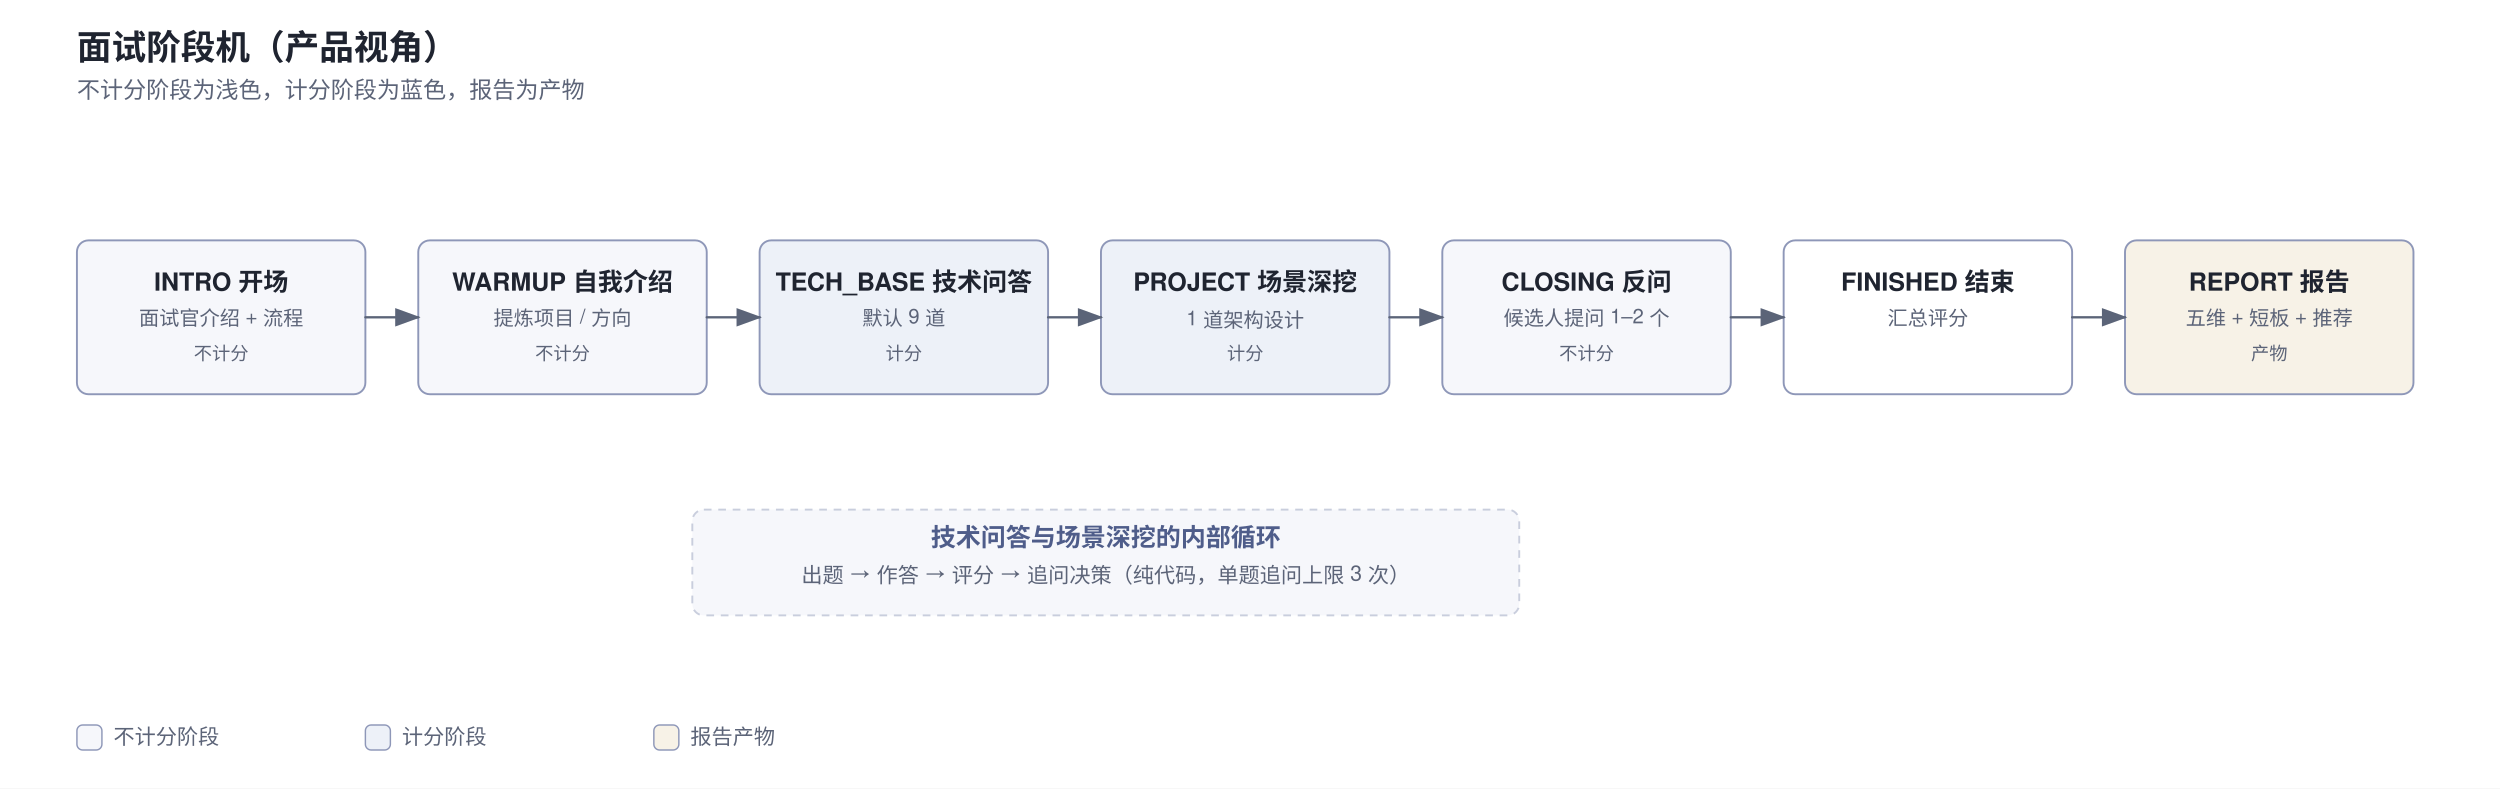
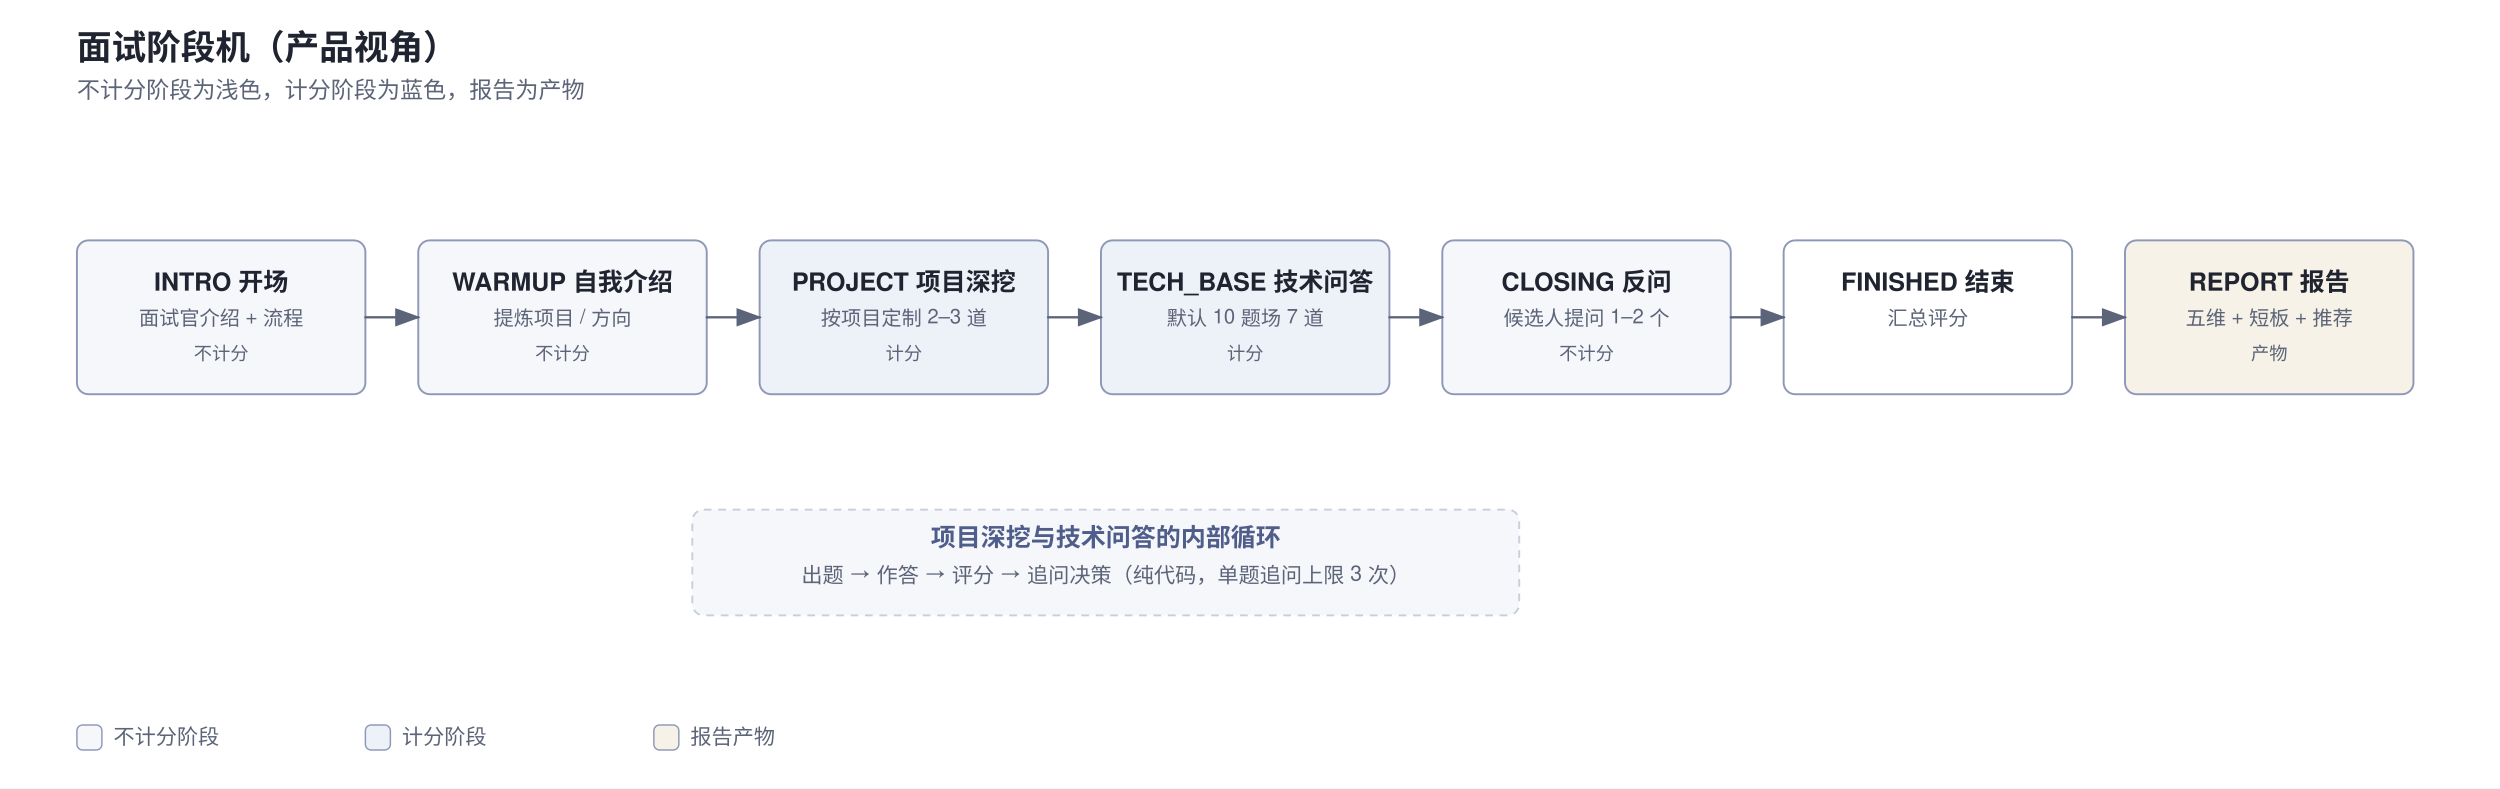
<svg xmlns="http://www.w3.org/2000/svg" width="2600" height="820" viewBox="0 0 2600 820">
  <rect width="2600" height="820" fill="#FFFFFF" />
  <defs>
    <marker id="arrow" markerWidth="12" markerHeight="12" refX="10" refY="4" orient="auto">
      <path d="M0,0 L0,8 L11,4 z" fill="#5B6478" />
    </marker>
    <marker id="arrowStart" markerWidth="12" markerHeight="12" refX="2" refY="4" orient="auto">
      <path d="M11,0 L11,8 L0,4 z" fill="#5B6478" />
    </marker>
  </defs>
  <text x="80.0" y="62.0" font-family="Helvetica, Arial, PingFang SC, Noto Sans CJK SC, sans-serif" font-size="36" fill="#1F2430" text-anchor="start" font-weight="700">面试阶段机（产品视角）</text>
  <text x="80.0" y="102.0" font-family="Helvetica, Arial, PingFang SC, Noto Sans CJK SC, sans-serif" font-size="24" fill="#5C6478" text-anchor="start" font-weight="normal">不计分阶段为浅色，计分阶段为蓝色，报告为产物</text>
  <rect x="80" y="250" width="300" height="160" rx="12" fill="#F6F7FB" stroke="#8E97B8" stroke-width="2" />
  <text x="230.0" y="302.3" font-family="Helvetica, Arial, PingFang SC, Noto Sans CJK SC, sans-serif" font-size="26" fill="#1F2430" text-anchor="middle" font-weight="700">INTRO 开场</text>
  <text x="230.0" y="338.3" font-family="Helvetica, Arial, PingFang SC, Noto Sans CJK SC, sans-serif" font-size="21" fill="#5C6478" text-anchor="middle" font-weight="400">面试官介绍 + 流程</text>
  <text x="230.0" y="374.3" font-family="Helvetica, Arial, PingFang SC, Noto Sans CJK SC, sans-serif" font-size="19" fill="#5C6478" text-anchor="middle" font-weight="400">不计分</text>
  <rect x="435" y="250" width="300" height="160" rx="12" fill="#F6F7FB" stroke="#8E97B8" stroke-width="2" />
  <text x="585.0" y="302.3" font-family="Helvetica, Arial, PingFang SC, Noto Sans CJK SC, sans-serif" font-size="26" fill="#1F2430" text-anchor="middle" font-weight="700">WARMUP 自我介绍</text>
  <text x="585.0" y="338.3" font-family="Helvetica, Arial, PingFang SC, Noto Sans CJK SC, sans-serif" font-size="21" fill="#5C6478" text-anchor="middle" font-weight="400">提炼项目 / 方向</text>
  <text x="585.0" y="374.3" font-family="Helvetica, Arial, PingFang SC, Noto Sans CJK SC, sans-serif" font-size="19" fill="#5C6478" text-anchor="middle" font-weight="400">不计分</text>
  <rect x="790" y="250" width="300" height="160" rx="12" fill="#EDF1F8" stroke="#8E97B8" stroke-width="2" />
-   <text x="940.0" y="302.3" font-family="Helvetica, Arial, PingFang SC, Noto Sans CJK SC, sans-serif" font-size="26" fill="#1F2430" text-anchor="middle" font-weight="700">TECH_BASE 技术问答</text>
-   <text x="940.0" y="338.3" font-family="Helvetica, Arial, PingFang SC, Noto Sans CJK SC, sans-serif" font-size="21" fill="#5C6478" text-anchor="middle" font-weight="400">默认 9 道</text>
+   <text x="940.0" y="302.3" font-family="Helvetica, Arial, PingFang SC, Noto Sans CJK SC, sans-serif" font-size="26" fill="#1F2430" text-anchor="middle" font-weight="700">PROJECT 项目深挖</text>
+   <text x="940.0" y="338.3" font-family="Helvetica, Arial, PingFang SC, Noto Sans CJK SC, sans-serif" font-size="21" fill="#5C6478" text-anchor="middle" font-weight="400">按项目定制 2–3 道</text>
  <text x="940.0" y="374.3" font-family="Helvetica, Arial, PingFang SC, Noto Sans CJK SC, sans-serif" font-size="19" fill="#5C6478" text-anchor="middle" font-weight="400">计分</text>
  <rect x="1145" y="250" width="300" height="160" rx="12" fill="#EDF1F8" stroke="#8E97B8" stroke-width="2" />
-   <text x="1295.0" y="302.3" font-family="Helvetica, Arial, PingFang SC, Noto Sans CJK SC, sans-serif" font-size="26" fill="#1F2430" text-anchor="middle" font-weight="700">PROJECT 场景深挖</text>
-   <text x="1295.0" y="338.3" font-family="Helvetica, Arial, PingFang SC, Noto Sans CJK SC, sans-serif" font-size="21" fill="#5C6478" text-anchor="middle" font-weight="400">1 道架构设计</text>
+   <text x="1295.0" y="302.3" font-family="Helvetica, Arial, PingFang SC, Noto Sans CJK SC, sans-serif" font-size="26" fill="#1F2430" text-anchor="middle" font-weight="700">TECH_BASE 技术问答</text>
+   <text x="1295.0" y="338.3" font-family="Helvetica, Arial, PingFang SC, Noto Sans CJK SC, sans-serif" font-size="21" fill="#5C6478" text-anchor="middle" font-weight="400">默认 10 题场 7 道</text>
  <text x="1295.0" y="374.3" font-family="Helvetica, Arial, PingFang SC, Noto Sans CJK SC, sans-serif" font-size="19" fill="#5C6478" text-anchor="middle" font-weight="400">计分</text>
  <rect x="1500" y="250" width="300" height="160" rx="12" fill="#F6F7FB" stroke="#8E97B8" stroke-width="2" />
  <text x="1650.0" y="302.3" font-family="Helvetica, Arial, PingFang SC, Noto Sans CJK SC, sans-serif" font-size="26" fill="#1F2430" text-anchor="middle" font-weight="700">CLOSING 反问</text>
  <text x="1650.0" y="338.3" font-family="Helvetica, Arial, PingFang SC, Noto Sans CJK SC, sans-serif" font-size="21" fill="#5C6478" text-anchor="middle" font-weight="400">候选人提问 1–2 个</text>
  <text x="1650.0" y="374.3" font-family="Helvetica, Arial, PingFang SC, Noto Sans CJK SC, sans-serif" font-size="19" fill="#5C6478" text-anchor="middle" font-weight="400">不计分</text>
  <rect x="1855" y="250" width="300" height="160" rx="12" fill="#FFFFFF" stroke="#8E97B8" stroke-width="2" />
  <text x="2005.0" y="302.3" font-family="Helvetica, Arial, PingFang SC, Noto Sans CJK SC, sans-serif" font-size="26" fill="#1F2430" text-anchor="middle" font-weight="700">FINISHED 结束</text>
  <text x="2005.0" y="338.3" font-family="Helvetica, Arial, PingFang SC, Noto Sans CJK SC, sans-serif" font-size="21" fill="#5C6478" text-anchor="middle" font-weight="400">汇总评分</text>
  <text x="2005.0" y="374.3" font-family="Helvetica, Arial, PingFang SC, Noto Sans CJK SC, sans-serif" font-size="19" fill="#5C6478" text-anchor="middle" font-weight="400" />
  <rect x="2210" y="250" width="300" height="160" rx="12" fill="#F7F2E7" stroke="#8E97B8" stroke-width="2" />
  <text x="2360.0" y="302.3" font-family="Helvetica, Arial, PingFang SC, Noto Sans CJK SC, sans-serif" font-size="26" fill="#1F2430" text-anchor="middle" font-weight="700">REPORT 报告</text>
  <text x="2360.0" y="338.3" font-family="Helvetica, Arial, PingFang SC, Noto Sans CJK SC, sans-serif" font-size="21" fill="#5C6478" text-anchor="middle" font-weight="400">五维 + 短板 + 推荐</text>
  <text x="2360.0" y="374.3" font-family="Helvetica, Arial, PingFang SC, Noto Sans CJK SC, sans-serif" font-size="19" fill="#5C6478" text-anchor="middle" font-weight="400">产物</text>
  <polyline points="380.0,330.0 435.0,330.0" fill="none" stroke="#5B6478" stroke-width="2.4" stroke-linejoin="round" stroke-linecap="round" marker-end="url(#arrow)" />
  <polyline points="735.0,330.0 790.0,330.0" fill="none" stroke="#5B6478" stroke-width="2.4" stroke-linejoin="round" stroke-linecap="round" marker-end="url(#arrow)" />
  <polyline points="1090.0,330.0 1145.0,330.0" fill="none" stroke="#5B6478" stroke-width="2.4" stroke-linejoin="round" stroke-linecap="round" marker-end="url(#arrow)" />
  <polyline points="1445.0,330.0 1500.0,330.0" fill="none" stroke="#5B6478" stroke-width="2.4" stroke-linejoin="round" stroke-linecap="round" marker-end="url(#arrow)" />
  <polyline points="1800.0,330.0 1855.0,330.0" fill="none" stroke="#5B6478" stroke-width="2.4" stroke-linejoin="round" stroke-linecap="round" marker-end="url(#arrow)" />
  <polyline points="2155.0,330.0 2210.0,330.0" fill="none" stroke="#5B6478" stroke-width="2.4" stroke-linejoin="round" stroke-linecap="round" marker-end="url(#arrow)" />
  <rect x="720" y="530" width="860" height="110" rx="12" fill="#F6F7FB" stroke="#C9CEDD" stroke-width="2" stroke-dasharray="8 7" />
-   <text x="1150.0" y="568.0" font-family="Helvetica, Arial, PingFang SC, Noto Sans CJK SC, sans-serif" font-size="26" fill="#4F5D8A" text-anchor="middle" font-weight="600">技术问答与场景深挖的内部循环</text>
+   <text x="1150.0" y="568.0" font-family="Helvetica, Arial, PingFang SC, Noto Sans CJK SC, sans-serif" font-size="26" fill="#4F5D8A" text-anchor="middle" font-weight="600">项目深挖与技术问答的内部循环</text>
  <text x="1150.0" y="606.0" font-family="Helvetica, Arial, PingFang SC, Noto Sans CJK SC, sans-serif" font-size="22" fill="#5C6478" text-anchor="middle" font-weight="400">出题 → 作答 → 评分 → 追问决策（纯代码，单题追问上限 3 次）</text>
  <rect x="80" y="754" width="26" height="26" rx="6" fill="#F6F7FB" stroke="#8E97B8" stroke-width="1.5" />
  <text x="118.0" y="774.0" font-family="Helvetica, Arial, PingFang SC, Noto Sans CJK SC, sans-serif" font-size="22" fill="#5C6478" text-anchor="start" font-weight="normal">不计分阶段</text>
  <rect x="380" y="754" width="26" height="26" rx="6" fill="#EDF1F8" stroke="#8E97B8" stroke-width="1.5" />
  <text x="418.0" y="774.0" font-family="Helvetica, Arial, PingFang SC, Noto Sans CJK SC, sans-serif" font-size="22" fill="#5C6478" text-anchor="start" font-weight="normal">计分阶段</text>
  <rect x="680" y="754" width="26" height="26" rx="6" fill="#F7F2E7" stroke="#8E97B8" stroke-width="1.5" />
  <text x="718.0" y="774.0" font-family="Helvetica, Arial, PingFang SC, Noto Sans CJK SC, sans-serif" font-size="22" fill="#5C6478" text-anchor="start" font-weight="normal">报告产物</text>
</svg>
